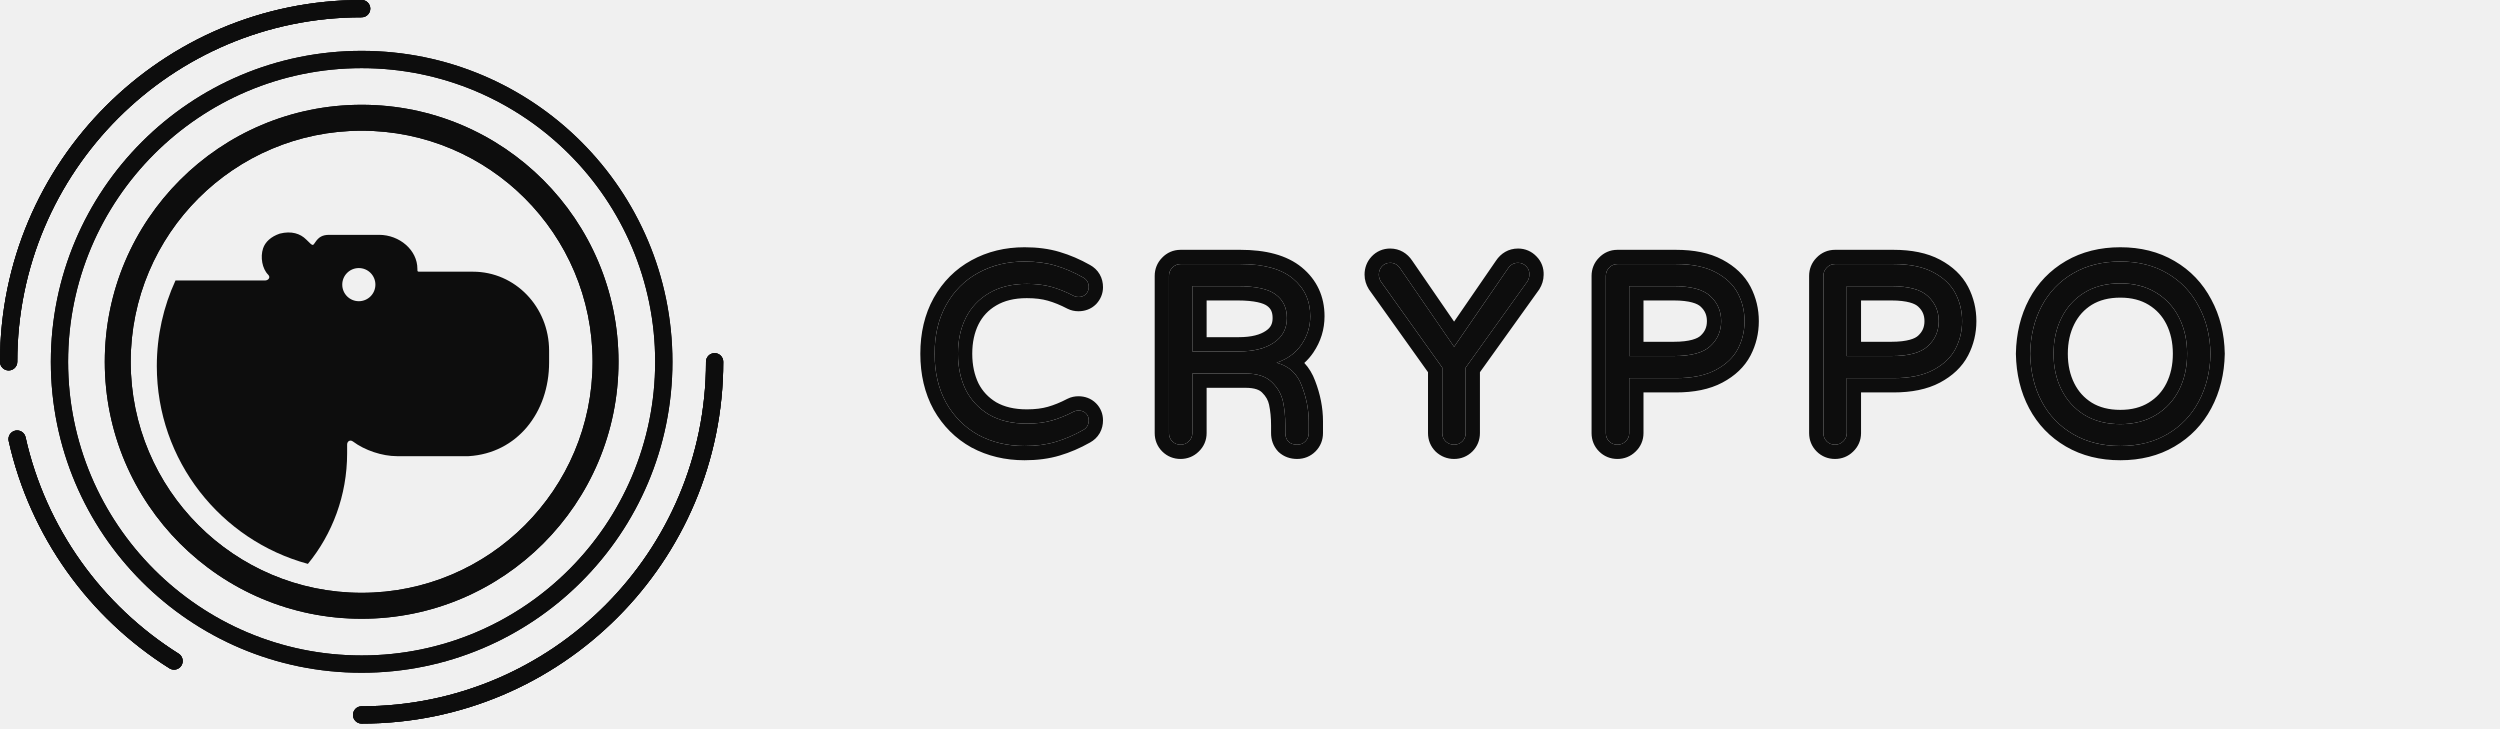
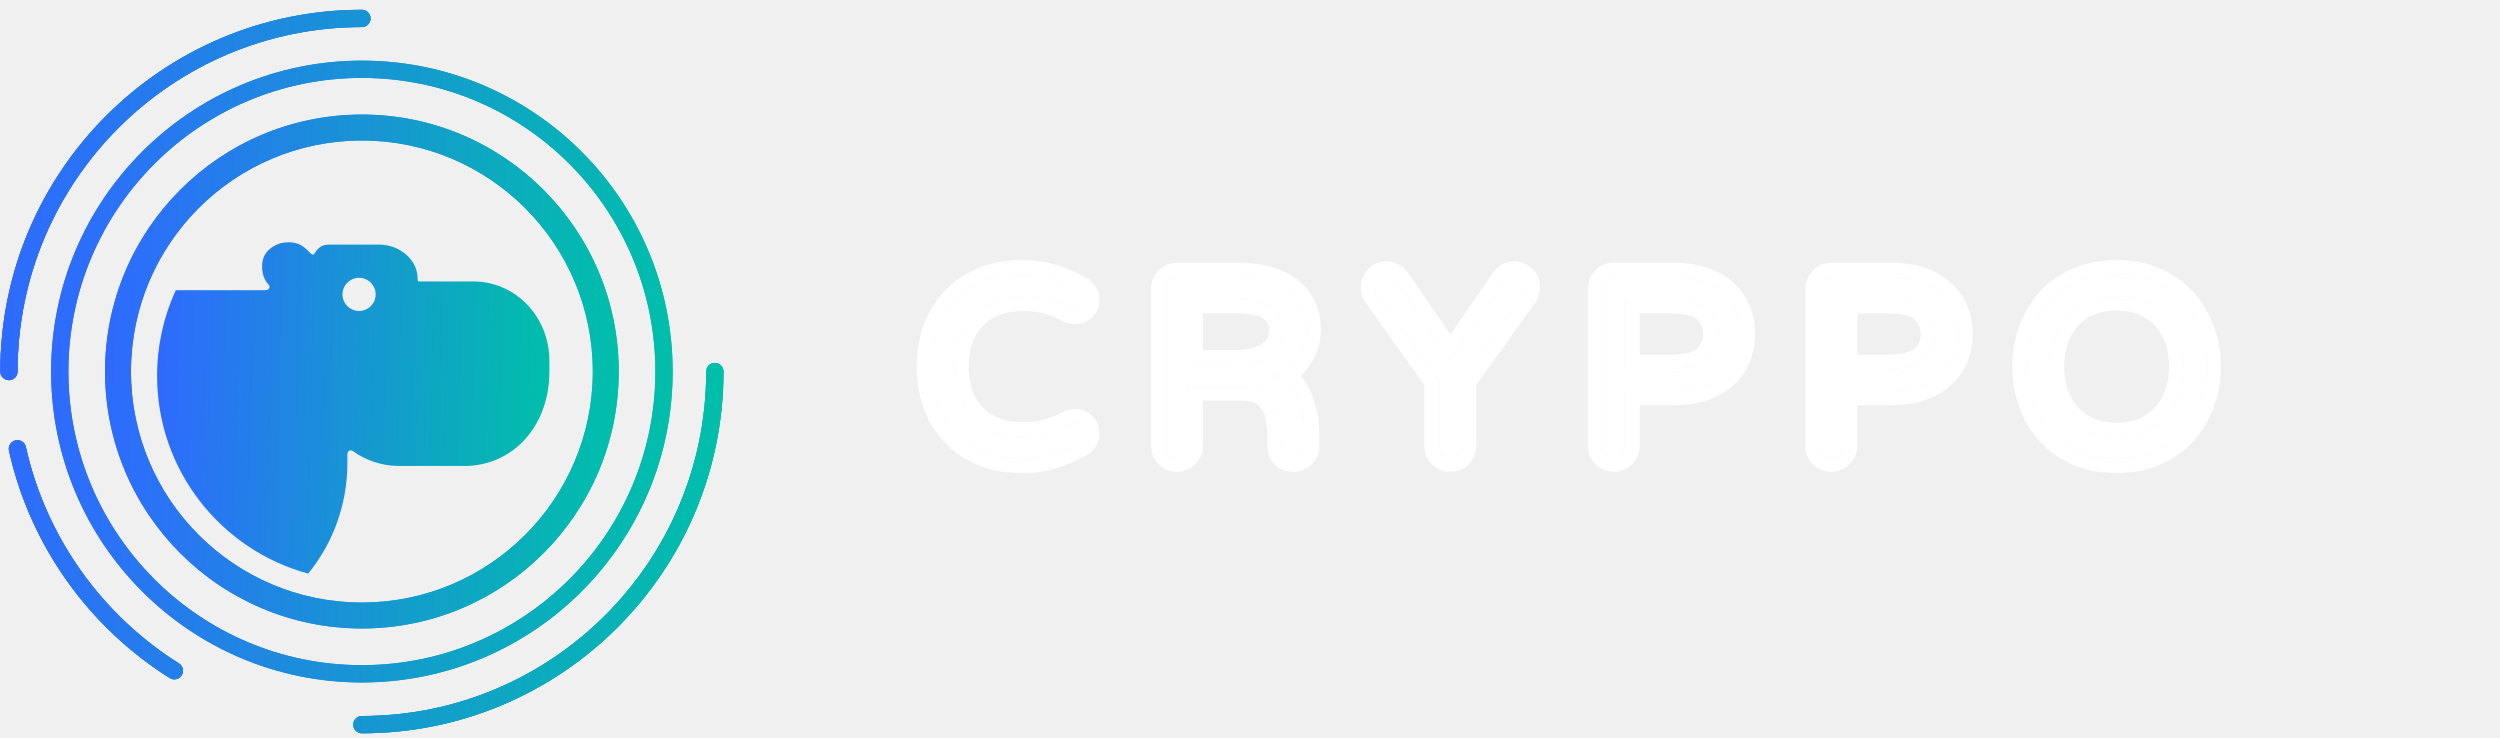
- <svg xmlns="http://www.w3.org/2000/svg" width="182" height="53" viewBox="0 0 182 53" fill="none">
-   <path fill-rule="evenodd" clip-rule="evenodd" d="M22.415 41.05C16.077 39.331 11.416 33.535 11.416 26.651C11.416 24.426 11.903 22.315 12.776 20.418H19.304C19.517 20.418 19.731 20.205 19.517 19.992C19.091 19.566 18.939 18.721 19.152 18.082C19.308 17.613 19.731 17.221 20.37 17.007C21.222 16.794 21.862 17.007 22.288 17.434C22.298 17.444 22.308 17.454 22.318 17.463C22.593 17.739 22.698 17.845 22.778 17.828C22.828 17.817 22.867 17.759 22.931 17.664C22.938 17.653 22.946 17.642 22.954 17.631C23.198 17.271 23.458 17.096 23.971 17.096H25.05H27.597C29.089 17.096 30.386 18.211 30.386 19.566V19.566C30.386 19.672 30.386 19.726 30.412 19.752C30.439 19.779 30.492 19.779 30.599 19.779H34.435C37.497 19.779 39.975 22.337 39.975 25.535V26.387C39.975 30.012 37.656 32.996 34.117 33.209H31.387H28.894C27.828 33.209 26.55 32.783 25.698 32.143C25.476 31.977 25.271 32.143 25.271 32.356V32.996C25.271 36.071 24.189 38.886 22.415 41.05ZM27.329 20.721C27.329 21.388 26.789 21.928 26.122 21.928C25.456 21.928 24.916 21.388 24.916 20.721C24.916 20.055 25.456 19.515 26.122 19.515C26.789 19.515 27.329 20.055 27.329 20.721Z" fill="#0D0D0D" />
-   <path fill-rule="evenodd" clip-rule="evenodd" d="M26.328 43.157C35.612 43.157 43.14 35.627 43.14 26.337C43.14 17.046 35.612 9.516 26.328 9.516C17.044 9.516 9.516 17.046 9.516 26.337C9.516 35.627 17.044 43.157 26.328 43.157ZM26.328 45.045C36.656 45.045 45.028 36.669 45.028 26.337C45.028 16.004 36.656 7.628 26.328 7.628C16 7.628 7.627 16.004 7.627 26.337C7.627 36.669 16 45.045 26.328 45.045Z" fill="#0D0D0D" />
-   <path fill-rule="evenodd" clip-rule="evenodd" d="M26.327 47.717C38.128 47.717 47.695 38.146 47.695 26.339C47.695 14.532 38.128 4.961 26.327 4.961C14.527 4.961 4.959 14.532 4.959 26.339C4.959 38.146 14.527 47.717 26.327 47.717ZM26.327 48.976C38.824 48.976 48.954 38.841 48.954 26.339C48.954 13.837 38.824 3.702 26.327 3.702C13.831 3.702 3.7 13.837 3.7 26.339C3.7 38.841 13.831 48.976 26.327 48.976Z" fill="#0D0D0D" />
-   <path fill-rule="evenodd" clip-rule="evenodd" d="M26.327 1.259C12.483 1.259 1.259 12.487 1.259 26.339C1.259 26.686 0.977 26.968 0.629 26.968C0.282 26.968 0 26.686 0 26.339C0 11.793 11.787 0 26.327 0C26.675 0 26.957 0.282 26.957 0.629C26.957 0.977 26.675 1.259 26.327 1.259ZM52.025 25.709C52.373 25.709 52.654 25.991 52.654 26.339C52.654 40.885 40.868 52.677 26.327 52.677C25.98 52.677 25.698 52.395 25.698 52.048C25.698 51.7 25.98 51.418 26.327 51.418C40.172 51.418 51.396 40.19 51.396 26.339C51.396 25.991 51.677 25.709 52.025 25.709ZM1.11 31.351C1.449 31.275 1.785 31.489 1.861 31.828C3.339 38.449 7.434 44.085 13.006 47.588C13.301 47.773 13.389 48.162 13.204 48.456C13.019 48.751 12.63 48.839 12.336 48.654C6.487 44.976 2.185 39.059 0.632 32.102C0.557 31.763 0.77 31.427 1.11 31.351Z" fill="#0D0D0D" />
-   <path fill-rule="evenodd" clip-rule="evenodd" d="M26.328 43.157C35.612 43.157 43.14 35.627 43.14 26.337C43.14 17.046 35.612 9.516 26.328 9.516C17.044 9.516 9.516 17.046 9.516 26.337C9.516 35.627 17.044 43.157 26.328 43.157ZM26.328 45.045C36.656 45.045 45.028 36.669 45.028 26.337C45.028 16.004 36.656 7.628 26.328 7.628C16 7.628 7.627 16.004 7.627 26.337C7.627 36.669 16 45.045 26.328 45.045Z" fill="#0D0D0D" />
-   <path fill-rule="evenodd" clip-rule="evenodd" d="M26.327 47.717C38.128 47.717 47.695 38.146 47.695 26.339C47.695 14.532 38.128 4.961 26.327 4.961C14.527 4.961 4.959 14.532 4.959 26.339C4.959 38.146 14.527 47.717 26.327 47.717ZM26.327 48.976C38.824 48.976 48.954 38.841 48.954 26.339C48.954 13.837 38.824 3.702 26.327 3.702C13.831 3.702 3.7 13.837 3.7 26.339C3.7 38.841 13.831 48.976 26.327 48.976Z" fill="#0D0D0D" />
-   <path fill-rule="evenodd" clip-rule="evenodd" d="M26.327 1.259C12.483 1.259 1.259 12.487 1.259 26.339C1.259 26.686 0.977 26.968 0.629 26.968C0.282 26.968 0 26.686 0 26.339C0 11.793 11.787 0 26.327 0C26.675 0 26.957 0.282 26.957 0.629C26.957 0.977 26.675 1.259 26.327 1.259ZM52.025 25.709C52.373 25.709 52.654 25.991 52.654 26.339C52.654 40.885 40.868 52.677 26.327 52.677C25.98 52.677 25.698 52.395 25.698 52.048C25.698 51.7 25.98 51.418 26.327 51.418C40.172 51.418 51.396 40.19 51.396 26.339C51.396 25.991 51.677 25.709 52.025 25.709ZM1.11 31.351C1.449 31.275 1.785 31.489 1.861 31.828C3.339 38.449 7.434 44.085 13.006 47.588C13.301 47.773 13.389 48.162 13.204 48.456C13.019 48.751 12.63 48.839 12.336 48.654C6.487 44.976 2.185 39.059 0.632 32.102C0.557 31.763 0.77 31.427 1.11 31.351Z" fill="#0D0D0D" />
-   <path fill-rule="evenodd" clip-rule="evenodd" d="M26.327 1.259C12.483 1.259 1.259 12.487 1.259 26.339C1.259 26.686 0.977 26.968 0.629 26.968C0.282 26.968 0 26.686 0 26.339C0 11.793 11.787 0 26.327 0C26.675 0 26.957 0.282 26.957 0.629C26.957 0.977 26.675 1.259 26.327 1.259ZM52.025 25.709C52.373 25.709 52.654 25.991 52.654 26.339C52.654 40.885 40.868 52.677 26.327 52.677C25.98 52.677 25.698 52.395 25.698 52.048C25.698 51.7 25.98 51.418 26.327 51.418C40.172 51.418 51.396 40.19 51.396 26.339C51.396 25.991 51.677 25.709 52.025 25.709ZM1.11 31.351C1.449 31.275 1.785 31.489 1.861 31.828C3.339 38.449 7.434 44.085 13.006 47.588C13.301 47.773 13.389 48.162 13.204 48.456C13.019 48.751 12.63 48.839 12.336 48.654C6.487 44.976 2.185 39.059 0.632 32.102C0.557 31.763 0.77 31.427 1.11 31.351Z" fill="#0D0D0D" />
-   <path d="M74.585 32.467C73.338 32.467 72.216 32.199 71.219 31.663C70.234 31.114 69.454 30.335 68.881 29.325C68.32 28.303 68.039 27.112 68.039 25.753C68.039 24.394 68.32 23.21 68.881 22.2C69.454 21.177 70.234 20.398 71.219 19.862C72.216 19.314 73.338 19.039 74.585 19.039C75.433 19.039 76.187 19.139 76.848 19.338C77.521 19.538 78.188 19.825 78.849 20.199C79.123 20.348 79.26 20.585 79.26 20.909C79.26 21.096 79.192 21.265 79.055 21.414C78.917 21.552 78.737 21.62 78.512 21.62C78.388 21.62 78.275 21.595 78.176 21.545C77.627 21.259 77.091 21.04 76.567 20.891C76.044 20.741 75.439 20.666 74.753 20.666C73.681 20.666 72.764 20.891 72.004 21.34C71.256 21.776 70.689 22.381 70.302 23.154C69.928 23.914 69.741 24.781 69.741 25.753C69.741 26.726 69.928 27.598 70.302 28.371C70.689 29.132 71.256 29.737 72.004 30.186C72.764 30.622 73.681 30.84 74.753 30.84C75.439 30.84 76.044 30.765 76.567 30.616C77.091 30.466 77.627 30.248 78.176 29.961C78.275 29.911 78.388 29.886 78.512 29.886C78.737 29.886 78.917 29.955 79.055 30.092C79.192 30.229 79.26 30.397 79.26 30.597C79.26 30.921 79.123 31.158 78.849 31.308C78.188 31.682 77.521 31.968 76.848 32.168C76.187 32.367 75.433 32.467 74.585 32.467Z" fill="#0D0D0D" />
-   <path d="M85.943 32.374C85.706 32.374 85.506 32.293 85.344 32.13C85.182 31.968 85.101 31.769 85.101 31.532V20.087C85.101 19.85 85.182 19.65 85.344 19.488C85.506 19.314 85.706 19.226 85.943 19.226H90.3C91.996 19.226 93.268 19.575 94.115 20.273C94.963 20.972 95.387 21.888 95.387 23.023C95.387 23.771 95.175 24.456 94.751 25.08C94.34 25.691 93.735 26.133 92.937 26.408C93.835 26.645 94.446 27.206 94.77 28.091C95.107 28.964 95.275 29.824 95.275 30.672V31.532C95.275 31.769 95.194 31.968 95.032 32.13C94.87 32.293 94.67 32.374 94.433 32.374C94.171 32.374 93.96 32.299 93.797 32.149C93.648 31.987 93.573 31.781 93.573 31.532V30.971C93.573 30.348 93.517 29.774 93.405 29.25C93.293 28.714 93.025 28.241 92.601 27.829C92.177 27.405 91.535 27.193 90.674 27.193H86.803V31.532C86.803 31.769 86.716 31.968 86.541 32.13C86.379 32.293 86.18 32.374 85.943 32.374ZM90.188 25.585C91.26 25.585 92.108 25.373 92.731 24.949C93.367 24.525 93.685 23.927 93.685 23.154C93.685 22.405 93.411 21.832 92.862 21.433C92.326 21.034 91.404 20.835 90.094 20.835H86.803V25.585H90.188Z" fill="#0D0D0D" />
-   <path d="M105.859 32.374C105.622 32.374 105.416 32.293 105.241 32.13C105.079 31.968 104.998 31.769 104.998 31.532V26.763L100.529 20.498C100.429 20.336 100.379 20.168 100.379 19.993C100.379 19.756 100.454 19.557 100.603 19.395C100.765 19.22 100.965 19.133 101.202 19.133C101.514 19.133 101.763 19.276 101.95 19.563L105.859 25.248L109.767 19.563C109.954 19.276 110.204 19.133 110.515 19.133C110.752 19.133 110.952 19.22 111.114 19.395C111.276 19.557 111.351 19.756 111.338 19.993C111.338 20.168 111.288 20.336 111.189 20.498L106.7 26.763V31.532C106.7 31.769 106.619 31.968 106.457 32.13C106.295 32.293 106.095 32.374 105.859 32.374Z" fill="#0D0D0D" />
-   <path d="M117.747 32.374C117.51 32.374 117.31 32.293 117.148 32.13C116.986 31.968 116.905 31.769 116.905 31.532V20.087C116.905 19.85 116.986 19.65 117.148 19.488C117.31 19.314 117.51 19.226 117.747 19.226H122.011C123.195 19.226 124.162 19.426 124.91 19.825C125.658 20.224 126.194 20.735 126.518 21.358C126.842 21.982 127.004 22.655 127.004 23.378C127.004 24.101 126.842 24.774 126.518 25.398C126.194 26.021 125.658 26.532 124.91 26.931C124.162 27.33 123.195 27.53 122.011 27.53H118.607V31.532C118.607 31.769 118.52 31.968 118.345 32.13C118.183 32.293 117.984 32.374 117.747 32.374ZM121.843 25.922C123.114 25.922 124.006 25.678 124.517 25.192C125.041 24.706 125.302 24.101 125.302 23.378C125.302 22.655 125.041 22.05 124.517 21.564C124.006 21.078 123.114 20.835 121.843 20.835H118.607V25.922H121.843Z" fill="#0D0D0D" />
-   <path d="M133.585 32.374C133.348 32.374 133.149 32.293 132.987 32.13C132.824 31.968 132.743 31.769 132.743 31.532V20.087C132.743 19.85 132.824 19.65 132.987 19.488C133.149 19.314 133.348 19.226 133.585 19.226H137.849C139.033 19.226 140 19.426 140.748 19.825C141.496 20.224 142.032 20.735 142.356 21.358C142.68 21.982 142.842 22.655 142.842 23.378C142.842 24.101 142.68 24.774 142.356 25.398C142.032 26.021 141.496 26.532 140.748 26.931C140 27.33 139.033 27.53 137.849 27.53H134.445V31.532C134.445 31.769 134.358 31.968 134.183 32.13C134.021 32.293 133.822 32.374 133.585 32.374ZM137.681 25.922C138.952 25.922 139.844 25.678 140.355 25.192C140.879 24.706 141.141 24.101 141.141 23.378C141.141 22.655 140.879 22.05 140.355 21.564C139.844 21.078 138.952 20.835 137.681 20.835H134.445V25.922H137.681Z" fill="#0D0D0D" />
-   <path d="M154.36 32.467C153.051 32.467 151.904 32.18 150.919 31.607C149.934 31.033 149.174 30.242 148.638 29.232C148.102 28.222 147.821 27.062 147.796 25.753C147.821 24.444 148.102 23.285 148.638 22.275C149.174 21.265 149.934 20.473 150.919 19.899C151.904 19.326 153.051 19.039 154.36 19.039C155.67 19.039 156.81 19.326 157.783 19.899C158.768 20.473 159.528 21.271 160.064 22.293C160.613 23.303 160.9 24.456 160.925 25.753C160.9 27.05 160.613 28.209 160.064 29.232C159.528 30.242 158.768 31.033 157.783 31.607C156.81 32.18 155.67 32.467 154.36 32.467ZM154.36 30.878C155.358 30.878 156.224 30.653 156.96 30.204C157.696 29.755 158.257 29.144 158.643 28.371C159.03 27.598 159.223 26.726 159.223 25.753C159.223 24.781 159.03 23.908 158.643 23.135C158.257 22.362 157.696 21.751 156.96 21.302C156.224 20.853 155.358 20.629 154.36 20.629C153.351 20.629 152.478 20.853 151.742 21.302C151.019 21.751 150.464 22.362 150.078 23.135C149.691 23.908 149.498 24.781 149.498 25.753C149.498 26.726 149.691 27.598 150.078 28.371C150.464 29.144 151.019 29.755 151.742 30.204C152.478 30.653 153.351 30.878 154.36 30.878Z" fill="#0D0D0D" />
-   <path fill-rule="evenodd" clip-rule="evenodd" d="M70.72 32.574L70.713 32.571C69.556 31.926 68.642 31.008 67.977 29.838L67.973 29.831L67.97 29.825C67.312 28.626 67 27.258 67 25.753C67 24.249 67.311 22.884 67.972 21.695L67.974 21.691C68.639 20.507 69.556 19.584 70.72 18.95C71.884 18.31 73.181 18 74.585 18C75.511 18 76.368 18.109 77.145 18.343C77.897 18.566 78.633 18.883 79.355 19.291C79.631 19.444 79.881 19.665 80.056 19.968C80.232 20.271 80.299 20.598 80.299 20.909C80.299 21.379 80.117 21.793 79.82 22.116L79.805 22.133L79.789 22.149C79.426 22.512 78.965 22.659 78.512 22.659C78.245 22.659 77.971 22.605 77.711 22.474L77.702 22.47L77.694 22.466C77.2 22.207 76.729 22.017 76.282 21.89C75.871 21.772 75.366 21.705 74.753 21.705C73.827 21.705 73.101 21.898 72.532 22.234L72.527 22.237C71.954 22.571 71.529 23.024 71.233 23.615C70.939 24.213 70.78 24.917 70.78 25.753C70.78 26.585 70.938 27.297 71.233 27.91C71.527 28.485 71.952 28.941 72.53 29.289C73.1 29.614 73.827 29.801 74.753 29.801C75.366 29.801 75.871 29.734 76.282 29.616C76.729 29.489 77.2 29.299 77.694 29.04L77.702 29.036L77.711 29.032C77.971 28.901 78.245 28.847 78.512 28.847C78.965 28.847 79.426 28.994 79.789 29.357L79.054 30.092C78.917 29.955 78.737 29.886 78.512 29.886C78.387 29.886 78.275 29.911 78.175 29.961C77.627 30.248 77.091 30.466 76.567 30.615C76.043 30.765 75.439 30.84 74.753 30.84C73.681 30.84 72.764 30.622 72.004 30.185C71.256 29.736 70.688 29.132 70.302 28.371C69.928 27.598 69.741 26.726 69.741 25.753C69.741 24.78 69.928 23.914 70.302 23.153C70.688 22.38 71.256 21.776 72.004 21.339C72.764 20.89 73.681 20.666 74.753 20.666C75.439 20.666 76.043 20.741 76.567 20.89C77.091 21.04 77.627 21.258 78.175 21.545C78.275 21.595 78.387 21.62 78.512 21.62C78.737 21.62 78.917 21.551 79.054 21.414C79.192 21.265 79.26 21.096 79.26 20.909C79.26 20.585 79.123 20.348 78.849 20.198C78.188 19.825 77.521 19.538 76.848 19.338C76.187 19.139 75.433 19.039 74.585 19.039C73.338 19.039 72.216 19.313 71.218 19.862C70.233 20.398 69.454 21.177 68.881 22.2C68.32 23.209 68.039 24.394 68.039 25.753C68.039 27.112 68.32 28.303 68.881 29.325C69.454 30.335 70.233 31.114 71.218 31.663C72.216 32.199 73.338 32.467 74.585 32.467C75.433 32.467 76.187 32.367 76.848 32.168C77.521 31.968 78.188 31.681 78.849 31.307C79.123 31.158 79.26 30.921 79.26 30.597C79.26 30.397 79.192 30.229 79.054 30.092L79.789 29.357C80.127 29.695 80.299 30.131 80.299 30.597C80.299 30.908 80.232 31.235 80.056 31.538C79.881 31.841 79.631 32.062 79.354 32.215C78.633 32.623 77.897 32.94 77.145 33.163C76.368 33.397 75.511 33.506 74.585 33.506C73.184 33.506 71.89 33.203 70.726 32.578L70.72 32.574ZM92.862 21.433C92.326 21.034 91.403 20.834 90.094 20.834H86.803V25.585H90.188C91.26 25.585 92.108 25.373 92.731 24.949C93.367 24.525 93.685 23.926 93.685 23.153C93.685 22.405 93.411 21.832 92.862 21.433ZM93.797 32.149C93.648 31.987 93.573 31.781 93.573 31.532V30.971C93.573 30.347 93.517 29.774 93.405 29.25C93.292 28.714 93.024 28.24 92.6 27.829C92.177 27.405 91.534 27.193 90.674 27.193H86.803V31.532C86.803 31.769 86.716 31.968 86.541 32.13C86.379 32.292 86.179 32.373 85.942 32.373C85.706 32.373 85.506 32.292 85.344 32.13C85.182 31.968 85.101 31.769 85.101 31.532V20.086C85.101 19.849 85.182 19.65 85.344 19.488C85.506 19.313 85.706 19.226 85.942 19.226H90.3C91.996 19.226 93.267 19.575 94.115 20.273C94.963 20.971 95.387 21.888 95.387 23.023C95.387 23.771 95.175 24.456 94.751 25.08C94.576 25.34 94.365 25.57 94.119 25.77C93.789 26.038 93.395 26.25 92.937 26.407C93.399 26.529 93.785 26.737 94.095 27.03C94.387 27.307 94.612 27.661 94.77 28.091C95.106 28.963 95.275 29.824 95.275 30.672V31.532C95.275 31.769 95.194 31.968 95.032 32.13C94.87 32.292 94.67 32.373 94.433 32.373C94.171 32.373 93.959 32.299 93.797 32.149ZM94.954 26.422C95.291 26.781 95.555 27.218 95.742 27.725C96.118 28.702 96.314 29.686 96.314 30.672V31.532C96.314 32.034 96.13 32.501 95.766 32.865C95.402 33.229 94.935 33.412 94.433 33.412C93.962 33.412 93.481 33.272 93.093 32.913L93.062 32.884L93.034 32.854C92.684 32.474 92.534 32.006 92.534 31.532V30.971C92.534 30.409 92.483 29.91 92.389 29.468L92.388 29.463C92.321 29.146 92.164 28.853 91.877 28.574L91.871 28.569L91.866 28.564C91.708 28.406 91.379 28.232 90.674 28.232H87.842V31.532C87.842 32.053 87.638 32.523 87.262 32.879C86.9 33.234 86.438 33.412 85.942 33.412C85.44 33.412 84.974 33.229 84.609 32.865C84.245 32.501 84.062 32.034 84.062 31.532V20.086C84.062 19.59 84.241 19.129 84.596 18.767C84.952 18.391 85.421 18.187 85.942 18.187H90.3C92.112 18.187 93.664 18.556 94.776 19.471C95.872 20.374 96.426 21.589 96.426 23.023C96.426 23.98 96.151 24.868 95.612 25.662C95.421 25.945 95.201 26.198 94.954 26.422ZM87.842 24.546H90.188C91.136 24.546 91.755 24.357 92.147 24.09L92.155 24.084C92.498 23.856 92.646 23.584 92.646 23.153C92.646 22.698 92.5 22.454 92.251 22.273L92.242 22.266C91.99 22.079 91.361 21.873 90.094 21.873H87.842V24.546ZM104.52 32.879L104.507 32.865C104.142 32.501 103.959 32.034 103.959 31.532V27.096L99.662 21.072L99.644 21.042C99.452 20.732 99.34 20.377 99.34 19.993C99.34 19.516 99.499 19.059 99.84 18.69L99.842 18.687C100.199 18.302 100.674 18.093 101.202 18.093C101.898 18.093 102.455 18.443 102.812 18.983L105.858 23.414L108.905 18.983C109.262 18.443 109.819 18.093 110.515 18.093C111.036 18.093 111.506 18.297 111.862 18.674C112.225 19.043 112.396 19.517 112.377 20.02C112.372 20.394 112.26 20.739 112.073 21.042L112.054 21.073L107.739 27.097V31.532C107.739 32.034 107.556 32.501 107.192 32.865C106.827 33.229 106.361 33.412 105.858 33.412C105.358 33.412 104.9 33.231 104.534 32.892L104.52 32.879ZM106.7 26.763L111.188 20.498C111.288 20.336 111.338 20.167 111.338 19.993C111.351 19.756 111.276 19.556 111.114 19.394C110.952 19.22 110.752 19.133 110.515 19.133C110.203 19.133 109.954 19.276 109.767 19.563L105.858 25.248L101.95 19.563C101.763 19.276 101.513 19.133 101.202 19.133C100.965 19.133 100.765 19.22 100.603 19.394C100.454 19.556 100.379 19.756 100.379 19.993C100.379 20.167 100.429 20.336 100.528 20.498L104.998 26.763V31.532C104.998 31.769 105.079 31.968 105.241 32.13C105.416 32.292 105.622 32.373 105.858 32.373C106.095 32.373 106.295 32.292 106.457 32.13C106.619 31.968 106.7 31.769 106.7 31.532V26.763ZM124.517 21.564C124.006 21.078 123.114 20.834 121.842 20.834H118.607V25.921H121.842C123.114 25.921 124.006 25.678 124.517 25.192C125.04 24.706 125.302 24.101 125.302 23.378C125.302 22.655 125.04 22.05 124.517 21.564ZM119.646 24.882H121.842C123.041 24.882 123.588 24.641 123.801 24.439L123.81 24.43C124.119 24.143 124.263 23.816 124.263 23.378C124.263 22.94 124.119 22.612 123.81 22.325L123.801 22.317C123.588 22.114 123.041 21.873 121.842 21.873H119.646V24.882ZM117.747 33.412C117.245 33.412 116.778 33.229 116.414 32.865C116.049 32.501 115.866 32.034 115.866 31.532V20.086C115.866 19.59 116.045 19.129 116.4 18.767C116.756 18.391 117.225 18.187 117.747 18.187H122.011C123.302 18.187 124.452 18.403 125.398 18.908C126.293 19.385 127 20.034 127.44 20.879C127.843 21.654 128.043 22.493 128.043 23.378C128.043 24.263 127.843 25.101 127.44 25.877C127 26.722 126.293 27.371 125.398 27.848C124.452 28.353 123.302 28.569 122.011 28.569H119.646V31.532C119.646 32.053 119.442 32.523 119.066 32.879C118.704 33.234 118.243 33.412 117.747 33.412ZM118.345 32.13C118.52 31.968 118.607 31.769 118.607 31.532V27.53H122.011C123.195 27.53 124.161 27.33 124.909 26.931C125.658 26.532 126.194 26.021 126.518 25.398C126.842 24.774 127.004 24.101 127.004 23.378C127.004 22.655 126.842 21.981 126.518 21.358C126.194 20.735 125.658 20.223 124.909 19.825C124.161 19.425 123.195 19.226 122.011 19.226H117.747C117.51 19.226 117.31 19.313 117.148 19.488C116.986 19.65 116.905 19.849 116.905 20.086V31.532C116.905 31.769 116.986 31.968 117.148 32.13C117.31 32.292 117.51 32.373 117.747 32.373C117.984 32.373 118.183 32.292 118.345 32.13ZM140.355 21.564C139.844 21.078 138.952 20.834 137.681 20.834H134.445V25.921H137.681C138.952 25.921 139.844 25.678 140.355 25.192C140.879 24.706 141.14 24.101 141.14 23.378C141.14 22.655 140.879 22.05 140.355 21.564ZM135.484 24.882H137.681C138.88 24.882 139.426 24.641 139.639 24.439L139.648 24.43C139.957 24.143 140.101 23.816 140.101 23.378C140.101 22.94 139.957 22.612 139.648 22.325L139.639 22.317C139.426 22.114 138.88 21.873 137.681 21.873H135.484V24.882ZM133.585 33.412C133.083 33.412 132.616 33.229 132.252 32.865C131.888 32.501 131.704 32.034 131.704 31.532V20.086C131.704 19.59 131.883 19.129 132.238 18.767C132.594 18.391 133.064 18.187 133.585 18.187H137.849C139.14 18.187 140.29 18.403 141.237 18.908C142.131 19.385 142.838 20.034 143.278 20.879C143.681 21.654 143.881 22.493 143.881 23.378C143.881 24.263 143.681 25.101 143.278 25.877C142.838 26.722 142.131 27.371 141.237 27.848C140.29 28.353 139.14 28.569 137.849 28.569H135.484V31.532C135.484 32.053 135.28 32.523 134.904 32.879C134.542 33.234 134.081 33.412 133.585 33.412ZM134.445 31.532C134.445 31.769 134.358 31.968 134.183 32.13C134.021 32.292 133.822 32.373 133.585 32.373C133.348 32.373 133.148 32.292 132.986 32.13C132.824 31.968 132.743 31.769 132.743 31.532V20.086C132.743 19.849 132.824 19.65 132.986 19.488C133.148 19.313 133.348 19.226 133.585 19.226H137.849C139.033 19.226 140 19.425 140.748 19.825C141.496 20.223 142.032 20.735 142.356 21.358C142.68 21.981 142.842 22.655 142.842 23.378C142.842 24.101 142.68 24.774 142.356 25.398C142.032 26.021 141.496 26.532 140.748 26.931C140 27.33 139.033 27.53 137.849 27.53H134.445V31.532ZM146.757 25.753L146.757 25.733C146.785 24.285 147.097 22.961 147.72 21.787C148.346 20.607 149.243 19.673 150.396 19.001C151.562 18.322 152.895 18 154.36 18C155.824 18 157.152 18.322 158.308 19.003C159.461 19.674 160.356 20.615 160.981 21.804C161.616 22.976 161.936 24.294 161.963 25.733L161.964 25.753L161.963 25.773C161.936 27.214 161.615 28.537 160.981 29.721C160.355 30.899 159.459 31.832 158.308 32.503C157.152 33.184 155.824 33.506 154.36 33.506C152.895 33.506 151.562 33.184 150.396 32.505C149.243 31.833 148.346 30.899 147.72 29.719C147.097 28.545 146.785 27.221 146.757 25.773L146.757 25.753ZM157.783 31.607C158.768 31.033 159.528 30.241 160.064 29.232C160.613 28.209 160.9 27.05 160.925 25.753C160.9 24.456 160.613 23.303 160.064 22.293C159.528 21.271 158.768 20.473 157.783 19.899C156.81 19.326 155.669 19.039 154.36 19.039C153.051 19.039 151.904 19.326 150.919 19.899C149.934 20.473 149.174 21.265 148.637 22.274C148.101 23.284 147.821 24.444 147.796 25.753C147.821 27.062 148.101 28.222 148.637 29.232C149.174 30.241 149.934 31.033 150.919 31.607C151.904 32.18 153.051 32.467 154.36 32.467C155.669 32.467 156.81 32.18 157.783 31.607ZM154.36 29.838C155.197 29.838 155.87 29.652 156.419 29.317C156.987 28.97 157.414 28.506 157.714 27.907C158.019 27.295 158.184 26.584 158.184 25.753C158.184 24.921 158.019 24.211 157.714 23.599C157.414 23 156.987 22.536 156.419 22.189C155.87 21.854 155.197 21.668 154.36 21.668C153.51 21.668 152.832 21.855 152.286 22.187C151.731 22.532 151.308 22.997 151.007 23.599C150.701 24.211 150.537 24.921 150.537 25.753C150.537 26.584 150.701 27.295 151.007 27.907C151.308 28.509 151.731 28.973 152.286 29.319C152.832 29.651 153.51 29.838 154.36 29.838ZM156.96 30.204C156.224 30.653 155.358 30.877 154.36 30.877C153.35 30.877 152.478 30.653 151.742 30.204C151.019 29.755 150.464 29.144 150.077 28.371C149.691 27.598 149.498 26.726 149.498 25.753C149.498 24.78 149.691 23.908 150.077 23.135C150.464 22.362 151.019 21.751 151.742 21.302C152.478 20.853 153.35 20.629 154.36 20.629C155.358 20.629 156.224 20.853 156.96 21.302C157.695 21.751 158.256 22.362 158.643 23.135C159.029 23.908 159.223 24.78 159.223 25.753C159.223 26.726 159.029 27.598 158.643 28.371C158.256 29.144 157.695 29.755 156.96 30.204Z" fill="#0D0D0D" />
+ <svg xmlns="http://www.w3.org/2000/svg" width="183" height="54" viewBox="0 0 183 54" fill="none">
+   <path fill-rule="evenodd" clip-rule="evenodd" d="M22.557 41.988C16.186 40.259 11.499 34.433 11.499 27.511C11.499 25.274 11.989 23.152 12.866 21.245H19.43C19.645 21.245 19.859 21.03 19.645 20.816C19.216 20.387 19.063 19.539 19.277 18.896C19.434 18.424 19.859 18.03 20.502 17.816C21.359 17.601 22.001 17.816 22.43 18.244C22.44 18.254 22.45 18.264 22.46 18.274C22.736 18.551 22.843 18.657 22.923 18.64C22.973 18.63 23.012 18.571 23.076 18.476C23.084 18.465 23.091 18.454 23.099 18.442C23.345 18.08 23.606 17.905 24.122 17.905H25.207H27.768C29.267 17.905 30.571 19.026 30.571 20.387V20.388C30.571 20.495 30.571 20.548 30.598 20.575C30.625 20.602 30.678 20.602 30.786 20.602H34.642C37.721 20.602 40.213 23.174 40.213 26.389V27.246C40.213 30.89 37.88 33.89 34.323 34.105H31.578H29.072C28 34.105 26.715 33.676 25.858 33.033C25.636 32.866 25.429 33.033 25.429 33.247V33.89C25.429 36.981 24.341 39.812 22.557 41.988ZM27.498 21.55C27.498 22.219 26.955 22.762 26.285 22.762C25.615 22.762 25.072 22.219 25.072 21.55C25.072 20.88 25.615 20.337 26.285 20.337C26.955 20.337 27.498 20.88 27.498 21.55Z" fill="url(#paint0_linear_307_1149)" />
+   <path fill-rule="evenodd" clip-rule="evenodd" d="M26.491 44.106C35.825 44.106 43.393 36.535 43.393 27.195C43.393 17.855 35.825 10.284 26.491 10.284C17.157 10.284 9.588 17.855 9.588 27.195C9.588 36.535 17.157 44.106 26.491 44.106ZM26.491 46.004C36.874 46.004 45.292 37.583 45.292 27.195C45.292 16.807 36.874 8.386 26.491 8.386C16.107 8.386 7.69 16.807 7.69 27.195C7.69 37.583 16.107 46.004 26.491 46.004Z" fill="url(#paint1_linear_307_1149)" />
+   <path fill-rule="evenodd" clip-rule="evenodd" d="M26.49 48.69C38.355 48.69 47.973 39.068 47.973 27.197C47.973 15.327 38.355 5.704 26.49 5.704C14.626 5.704 5.007 15.327 5.007 27.197C5.007 39.068 14.626 48.69 26.49 48.69ZM26.49 49.956C39.054 49.956 49.239 39.767 49.239 27.197C49.239 14.628 39.054 4.439 26.49 4.439C13.927 4.439 3.742 14.628 3.742 27.197C3.742 39.767 13.927 49.956 26.49 49.956Z" fill="url(#paint2_linear_307_1149)" />
+   <path fill-rule="evenodd" clip-rule="evenodd" d="M26.491 1.982C12.572 1.982 1.288 13.271 1.288 27.197C1.288 27.547 1.004 27.83 0.655 27.83C0.305 27.83 0.022 27.547 0.022 27.197C0.022 12.573 11.872 0.717 26.491 0.717C26.84 0.717 27.124 1 27.124 1.35C27.124 1.699 26.84 1.982 26.491 1.982ZM52.327 26.564C52.676 26.564 52.96 26.848 52.96 27.197C52.96 41.821 41.109 53.677 26.491 53.677C26.141 53.677 25.858 53.394 25.858 53.044C25.858 52.695 26.141 52.412 26.491 52.412C40.41 52.412 51.694 41.123 51.694 27.197C51.694 26.848 51.977 26.564 52.327 26.564ZM1.138 32.236C1.479 32.16 1.817 32.375 1.893 32.716C3.379 39.373 7.496 45.039 13.098 48.561C13.394 48.747 13.483 49.138 13.297 49.434C13.111 49.73 12.72 49.819 12.425 49.633C6.544 45.935 2.219 39.986 0.658 32.992C0.582 32.651 0.797 32.312 1.138 32.236Z" fill="url(#paint3_linear_307_1149)" />
+   <path fill-rule="evenodd" clip-rule="evenodd" d="M26.491 44.106C35.825 44.106 43.393 36.535 43.393 27.195C43.393 17.855 35.825 10.284 26.491 10.284C17.157 10.284 9.588 17.855 9.588 27.195C9.588 36.535 17.157 44.106 26.491 44.106ZM26.491 46.004C36.874 46.004 45.292 37.583 45.292 27.195C45.292 16.807 36.874 8.386 26.491 8.386C16.107 8.386 7.69 16.807 7.69 27.195C7.69 37.583 16.107 46.004 26.491 46.004Z" fill="url(#paint4_linear_307_1149)" />
+   <path fill-rule="evenodd" clip-rule="evenodd" d="M26.49 48.69C38.355 48.69 47.973 39.068 47.973 27.197C47.973 15.327 38.355 5.704 26.49 5.704C14.626 5.704 5.007 15.327 5.007 27.197C5.007 39.068 14.626 48.69 26.49 48.69ZM26.49 49.956C39.054 49.956 49.239 39.767 49.239 27.197C49.239 14.628 39.054 4.439 26.49 4.439C13.927 4.439 3.742 14.628 3.742 27.197C3.742 39.767 13.927 49.956 26.49 49.956Z" fill="url(#paint5_linear_307_1149)" />
+   <path fill-rule="evenodd" clip-rule="evenodd" d="M26.491 1.982C12.572 1.982 1.288 13.271 1.288 27.197C1.288 27.547 1.004 27.83 0.655 27.83C0.305 27.83 0.022 27.547 0.022 27.197C0.022 12.573 11.872 0.717 26.491 0.717C26.84 0.717 27.124 1 27.124 1.35C27.124 1.699 26.84 1.982 26.491 1.982ZM52.327 26.564C52.676 26.564 52.96 26.848 52.96 27.197C52.96 41.821 41.109 53.677 26.491 53.677C26.141 53.677 25.858 53.394 25.858 53.044C25.858 52.695 26.141 52.412 26.491 52.412C40.41 52.412 51.694 41.123 51.694 27.197C51.694 26.848 51.977 26.564 52.327 26.564ZM1.138 32.236C1.479 32.16 1.817 32.375 1.893 32.716C3.379 39.373 7.496 45.039 13.098 48.561C13.394 48.747 13.483 49.138 13.297 49.434C13.111 49.73 12.72 49.819 12.425 49.633C6.544 45.935 2.219 39.986 0.658 32.992C0.582 32.651 0.797 32.312 1.138 32.236Z" fill="url(#paint6_linear_307_1149)" />
+   <path fill-rule="evenodd" clip-rule="evenodd" d="M26.491 1.982C12.572 1.982 1.288 13.271 1.288 27.197C1.288 27.547 1.004 27.83 0.655 27.83C0.305 27.83 0.022 27.547 0.022 27.197C0.022 12.573 11.872 0.717 26.491 0.717C26.84 0.717 27.124 1 27.124 1.35C27.124 1.699 26.84 1.982 26.491 1.982ZM52.327 26.564C52.676 26.564 52.96 26.848 52.96 27.197C52.96 41.821 41.109 53.677 26.491 53.677C26.141 53.677 25.858 53.394 25.858 53.044C25.858 52.695 26.141 52.412 26.491 52.412C40.41 52.412 51.694 41.123 51.694 27.197C51.694 26.848 51.977 26.564 52.327 26.564ZM1.138 32.236C1.479 32.16 1.817 32.375 1.893 32.716C3.379 39.373 7.496 45.039 13.098 48.561C13.394 48.747 13.483 49.138 13.297 49.434C13.111 49.73 12.72 49.819 12.425 49.633C6.544 45.935 2.219 39.986 0.658 32.992C0.582 32.651 0.797 32.312 1.138 32.236Z" fill="url(#paint7_linear_307_1149)" />
+   <path d="M74.729 33.586C73.476 33.586 72.348 33.316 71.345 32.777C70.355 32.225 69.571 31.442 68.995 30.427C68.43 29.399 68.148 28.202 68.148 26.835C68.148 25.469 68.43 24.278 68.995 23.263C69.571 22.235 70.355 21.452 71.345 20.913C72.348 20.361 73.476 20.085 74.729 20.085C75.582 20.085 76.34 20.186 77.004 20.386C77.681 20.587 78.352 20.875 79.016 21.251C79.292 21.401 79.43 21.64 79.43 21.966C79.43 22.154 79.361 22.323 79.223 22.473C79.085 22.611 78.903 22.68 78.678 22.68C78.552 22.68 78.44 22.655 78.339 22.605C77.788 22.317 77.249 22.097 76.722 21.947C76.196 21.796 75.588 21.721 74.898 21.721C73.82 21.721 72.899 21.947 72.135 22.398C71.382 22.837 70.812 23.445 70.424 24.222C70.047 24.986 69.859 25.858 69.859 26.835C69.859 27.813 70.047 28.691 70.424 29.468C70.812 30.232 71.382 30.84 72.135 31.292C72.899 31.73 73.82 31.95 74.898 31.95C75.588 31.95 76.196 31.874 76.722 31.724C77.249 31.574 77.788 31.354 78.339 31.066C78.44 31.016 78.552 30.991 78.678 30.991C78.903 30.991 79.085 31.06 79.223 31.198C79.361 31.335 79.43 31.505 79.43 31.705C79.43 32.031 79.292 32.269 79.016 32.42C78.352 32.796 77.681 33.084 77.004 33.285C76.34 33.485 75.582 33.586 74.729 33.586Z" fill="white" />
+   <path d="M86.148 33.492C85.91 33.492 85.71 33.41 85.547 33.247C85.384 33.084 85.302 32.883 85.302 32.645V21.138C85.302 20.9 85.384 20.7 85.547 20.537C85.71 20.361 85.91 20.273 86.148 20.273H90.529C92.234 20.273 93.513 20.624 94.365 21.326C95.217 22.028 95.644 22.95 95.644 24.09C95.644 24.842 95.43 25.532 95.004 26.159C94.591 26.773 93.983 27.218 93.18 27.494C94.083 27.732 94.697 28.296 95.023 29.186C95.361 30.063 95.531 30.928 95.531 31.78V32.645C95.531 32.883 95.449 33.084 95.286 33.247C95.123 33.41 94.923 33.492 94.684 33.492C94.421 33.492 94.208 33.416 94.045 33.266C93.895 33.103 93.82 32.896 93.82 32.645V32.081C93.82 31.454 93.763 30.878 93.65 30.351C93.538 29.812 93.268 29.336 92.842 28.922C92.416 28.496 91.77 28.283 90.905 28.283H87.013V32.645C87.013 32.883 86.925 33.084 86.75 33.247C86.587 33.41 86.386 33.492 86.148 33.492ZM90.416 26.666C91.494 26.666 92.347 26.453 92.974 26.027C93.613 25.601 93.932 24.999 93.932 24.222C93.932 23.47 93.657 22.893 93.105 22.492C92.566 22.091 91.638 21.89 90.322 21.89H87.013V26.666H90.416Z" fill="white" />
+   <path d="M106.171 33.492C105.933 33.492 105.726 33.41 105.551 33.247C105.388 33.084 105.306 32.883 105.306 32.645V27.851L100.813 21.552C100.712 21.389 100.662 21.22 100.662 21.044C100.662 20.806 100.737 20.605 100.888 20.443C101.051 20.267 101.251 20.179 101.489 20.179C101.803 20.179 102.053 20.323 102.241 20.612L106.171 26.328L110.101 20.612C110.289 20.323 110.54 20.179 110.853 20.179C111.091 20.179 111.292 20.267 111.455 20.443C111.618 20.605 111.693 20.806 111.68 21.044C111.68 21.22 111.63 21.389 111.53 21.552L107.017 27.851V32.645C107.017 32.883 106.936 33.084 106.773 33.247C106.61 33.41 106.409 33.492 106.171 33.492Z" fill="white" />
+   <path d="M118.123 33.492C117.885 33.492 117.685 33.41 117.522 33.247C117.359 33.084 117.277 32.883 117.277 32.645V21.138C117.277 20.9 117.359 20.7 117.522 20.537C117.685 20.361 117.885 20.273 118.123 20.273H122.41C123.601 20.273 124.573 20.474 125.325 20.875C126.077 21.276 126.616 21.79 126.942 22.417C127.268 23.044 127.431 23.721 127.431 24.448C127.431 25.174 127.268 25.851 126.942 26.478C126.616 27.105 126.077 27.619 125.325 28.02C124.573 28.421 123.601 28.622 122.41 28.622H118.988V32.645C118.988 32.883 118.901 33.084 118.725 33.247C118.562 33.41 118.362 33.492 118.123 33.492ZM122.241 27.005C123.52 27.005 124.416 26.76 124.93 26.271C125.456 25.782 125.72 25.174 125.72 24.448C125.72 23.721 125.456 23.113 124.93 22.624C124.416 22.135 123.52 21.89 122.241 21.89H118.988V27.005H122.241Z" fill="white" />
+   <path d="M134.047 33.492C133.809 33.492 133.608 33.41 133.445 33.247C133.282 33.084 133.201 32.883 133.201 32.645V21.138C133.201 20.9 133.282 20.7 133.445 20.537C133.608 20.361 133.809 20.273 134.047 20.273H138.334C139.524 20.273 140.496 20.474 141.248 20.875C142 21.276 142.539 21.79 142.865 22.417C143.191 23.044 143.354 23.721 143.354 24.448C143.354 25.174 143.191 25.851 142.865 26.478C142.539 27.105 142 27.619 141.248 28.02C140.496 28.421 139.524 28.622 138.334 28.622H134.912V32.645C134.912 32.883 134.824 33.084 134.648 33.247C134.485 33.41 134.285 33.492 134.047 33.492ZM138.164 27.005C139.443 27.005 140.339 26.76 140.853 26.271C141.38 25.782 141.643 25.174 141.643 24.448C141.643 23.721 141.38 23.113 140.853 22.624C140.339 22.135 139.443 21.89 138.164 21.89H134.912V27.005H138.164Z" fill="white" />
+   <path d="M154.934 33.586C153.618 33.586 152.464 33.297 151.474 32.721C150.484 32.144 149.719 31.348 149.18 30.333C148.641 29.317 148.359 28.152 148.334 26.835C148.359 25.519 148.641 24.354 149.18 23.338C149.719 22.323 150.484 21.527 151.474 20.95C152.464 20.374 153.618 20.085 154.934 20.085C156.25 20.085 157.397 20.374 158.375 20.95C159.365 21.527 160.13 22.329 160.669 23.357C161.22 24.372 161.508 25.532 161.533 26.835C161.508 28.139 161.22 29.305 160.669 30.333C160.13 31.348 159.365 32.144 158.375 32.721C157.397 33.297 156.25 33.586 154.934 33.586ZM154.934 31.987C155.937 31.987 156.808 31.762 157.547 31.31C158.287 30.859 158.851 30.245 159.24 29.468C159.628 28.691 159.822 27.813 159.822 26.835C159.822 25.858 159.628 24.98 159.24 24.203C158.851 23.426 158.287 22.812 157.547 22.36C156.808 21.909 155.937 21.683 154.934 21.683C153.918 21.683 153.041 21.909 152.301 22.36C151.574 22.812 151.017 23.426 150.628 24.203C150.239 24.98 150.045 25.858 150.045 26.835C150.045 27.813 150.239 28.691 150.628 29.468C151.017 30.245 151.574 30.859 152.301 31.31C153.041 31.762 153.918 31.987 154.934 31.987Z" fill="white" />
+   <path fill-rule="evenodd" clip-rule="evenodd" d="M70.844 33.693L70.837 33.689C69.674 33.042 68.754 32.119 68.086 30.942L68.083 30.936L68.079 30.929C67.417 29.723 67.104 28.348 67.104 26.835C67.104 25.323 67.417 23.951 68.082 22.755L68.084 22.752C68.751 21.561 69.674 20.633 70.844 19.996C72.014 19.352 73.318 19.041 74.729 19.041C75.661 19.041 76.523 19.15 77.304 19.385C78.059 19.609 78.8 19.928 79.525 20.338C79.803 20.492 80.055 20.715 80.231 21.019C80.407 21.324 80.475 21.653 80.475 21.965C80.475 22.438 80.291 22.854 79.993 23.179L79.978 23.195L79.962 23.212C79.597 23.576 79.133 23.724 78.678 23.724C78.41 23.724 78.134 23.67 77.872 23.539L77.864 23.535L77.856 23.53C77.359 23.27 76.885 23.079 76.436 22.951C76.023 22.833 75.515 22.765 74.899 22.765C73.967 22.765 73.238 22.959 72.666 23.297L72.661 23.3C72.085 23.636 71.657 24.092 71.359 24.686C71.065 25.286 70.904 25.995 70.904 26.835C70.904 27.672 71.064 28.388 71.359 29.003C71.655 29.581 72.083 30.04 72.663 30.39C73.237 30.717 73.967 30.905 74.899 30.905C75.515 30.905 76.023 30.837 76.436 30.719C76.885 30.591 77.359 30.4 77.856 30.14L77.864 30.136L77.872 30.131C78.134 30 78.41 29.946 78.678 29.946C79.133 29.946 79.597 30.094 79.962 30.459L79.223 31.197C79.085 31.059 78.904 30.991 78.678 30.991C78.553 30.991 78.44 31.015 78.34 31.066C77.788 31.354 77.249 31.573 76.722 31.724C76.196 31.874 75.588 31.949 74.899 31.949C73.821 31.949 72.899 31.73 72.135 31.291C71.383 30.84 70.812 30.232 70.424 29.468C70.048 28.69 69.86 27.813 69.86 26.835C69.86 25.857 70.048 24.986 70.424 24.222C70.812 23.444 71.383 22.837 72.135 22.398C72.899 21.947 73.821 21.721 74.899 21.721C75.588 21.721 76.196 21.796 76.722 21.947C77.249 22.097 77.788 22.316 78.34 22.605C78.44 22.655 78.553 22.68 78.678 22.68C78.904 22.68 79.085 22.611 79.223 22.473C79.361 22.323 79.43 22.153 79.43 21.965C79.43 21.639 79.292 21.401 79.016 21.251C78.352 20.875 77.681 20.586 77.004 20.386C76.34 20.185 75.582 20.085 74.729 20.085C73.476 20.085 72.348 20.361 71.345 20.912C70.355 21.451 69.571 22.235 68.995 23.263C68.431 24.278 68.149 25.469 68.149 26.835C68.149 28.201 68.431 29.398 68.995 30.426C69.571 31.442 70.355 32.225 71.345 32.777C72.348 33.316 73.476 33.585 74.729 33.585C75.582 33.585 76.34 33.485 77.004 33.284C77.681 33.084 78.352 32.795 79.016 32.419C79.292 32.269 79.43 32.031 79.43 31.705C79.43 31.504 79.361 31.335 79.223 31.197L79.962 30.459C80.302 30.799 80.475 31.236 80.475 31.705C80.475 32.018 80.407 32.346 80.231 32.651C80.055 32.956 79.803 33.178 79.525 33.332C78.8 33.742 78.059 34.061 77.304 34.285C76.523 34.521 75.661 34.63 74.729 34.63C73.321 34.63 72.02 34.325 70.85 33.697L70.844 33.693ZM93.105 22.492C92.566 22.091 91.639 21.89 90.323 21.89H87.013V26.666H90.416C91.495 26.666 92.347 26.453 92.974 26.027C93.613 25.6 93.933 24.999 93.933 24.222C93.933 23.47 93.657 22.893 93.105 22.492ZM94.045 33.266C93.895 33.103 93.82 32.896 93.82 32.645V32.081C93.82 31.454 93.763 30.878 93.651 30.351C93.538 29.812 93.268 29.336 92.842 28.922C92.416 28.496 91.77 28.283 90.905 28.283H87.013V32.645C87.013 32.883 86.925 33.084 86.75 33.247C86.587 33.41 86.386 33.491 86.148 33.491C85.91 33.491 85.71 33.41 85.547 33.247C85.384 33.084 85.302 32.883 85.302 32.645V21.138C85.302 20.9 85.384 20.699 85.547 20.536C85.71 20.361 85.91 20.273 86.148 20.273H90.529C92.234 20.273 93.513 20.624 94.365 21.326C95.217 22.028 95.644 22.949 95.644 24.09C95.644 24.842 95.43 25.532 95.004 26.158C94.828 26.42 94.616 26.651 94.369 26.852C94.037 27.121 93.641 27.335 93.18 27.493C93.645 27.616 94.033 27.825 94.344 28.119C94.639 28.398 94.865 28.753 95.023 29.185C95.362 30.063 95.531 30.928 95.531 31.78V32.645C95.531 32.883 95.449 33.084 95.286 33.247C95.123 33.41 94.923 33.491 94.685 33.491C94.421 33.491 94.208 33.416 94.045 33.266ZM95.208 27.508C95.547 27.869 95.813 28.308 96.001 28.817C96.379 29.8 96.575 30.789 96.575 31.78V32.645C96.575 33.15 96.391 33.619 96.025 33.985C95.659 34.351 95.189 34.536 94.685 34.536C94.211 34.536 93.728 34.394 93.337 34.033L93.306 34.005L93.278 33.974C92.926 33.593 92.775 33.121 92.775 32.645V32.081C92.775 31.516 92.724 31.014 92.629 30.57L92.628 30.565C92.561 30.246 92.403 29.952 92.115 29.672L92.109 29.666L92.103 29.661C91.945 29.502 91.614 29.328 90.905 29.328H88.058V32.645C88.058 33.169 87.853 33.641 87.475 33.999C87.111 34.356 86.647 34.536 86.148 34.536C85.644 34.536 85.174 34.351 84.808 33.985C84.442 33.619 84.258 33.15 84.258 32.645V21.138C84.258 20.64 84.437 20.175 84.794 19.811C85.152 19.433 85.624 19.229 86.148 19.229H90.529C92.351 19.229 93.912 19.599 95.029 20.52C96.132 21.427 96.688 22.649 96.688 24.09C96.688 25.052 96.412 25.946 95.869 26.744C95.677 27.028 95.456 27.283 95.208 27.508ZM88.058 25.621H90.416C91.37 25.621 91.992 25.431 92.386 25.163L92.394 25.157C92.739 24.928 92.888 24.654 92.888 24.222C92.888 23.764 92.742 23.519 92.491 23.337L92.482 23.33C92.228 23.141 91.596 22.935 90.323 22.935H88.058V25.621ZM104.826 33.999L104.812 33.985C104.446 33.619 104.262 33.15 104.262 32.645V28.185L99.942 22.129L99.923 22.099C99.731 21.787 99.618 21.43 99.618 21.044C99.618 20.564 99.778 20.105 100.12 19.734L100.122 19.732C100.482 19.345 100.959 19.134 101.49 19.134C102.19 19.134 102.75 19.486 103.109 20.029L106.171 24.484L109.234 20.029C109.593 19.486 110.153 19.134 110.853 19.134C111.377 19.134 111.849 19.34 112.207 19.718C112.572 20.089 112.745 20.566 112.725 21.072C112.72 21.447 112.607 21.794 112.42 22.099L112.4 22.13L108.062 28.186V32.645C108.062 33.15 107.878 33.619 107.512 33.985C107.146 34.351 106.676 34.536 106.171 34.536C105.668 34.536 105.208 34.353 104.84 34.012L104.826 33.999ZM107.017 27.85L111.53 21.552C111.63 21.389 111.68 21.22 111.68 21.044C111.693 20.806 111.618 20.605 111.455 20.442C111.292 20.267 111.091 20.179 110.853 20.179C110.54 20.179 110.289 20.323 110.101 20.611L106.171 26.328L102.242 20.611C102.054 20.323 101.803 20.179 101.49 20.179C101.251 20.179 101.051 20.267 100.888 20.442C100.737 20.605 100.662 20.806 100.662 21.044C100.662 21.22 100.712 21.389 100.813 21.552L105.306 27.85V32.645C105.306 32.883 105.388 33.084 105.551 33.247C105.726 33.41 105.933 33.491 106.171 33.491C106.41 33.491 106.61 33.41 106.773 33.247C106.936 33.084 107.017 32.883 107.017 32.645V27.85ZM124.93 22.623C124.416 22.134 123.52 21.89 122.241 21.89H118.988V27.004H122.241C123.52 27.004 124.416 26.76 124.93 26.271C125.456 25.782 125.72 25.174 125.72 24.447C125.72 23.72 125.456 23.112 124.93 22.623ZM120.033 25.96H122.241C123.447 25.96 123.996 25.718 124.21 25.514L124.219 25.506C124.53 25.217 124.675 24.888 124.675 24.447C124.675 24.007 124.53 23.677 124.219 23.389L124.21 23.38C123.996 23.177 123.447 22.935 122.241 22.935H120.033V25.96ZM118.124 34.536C117.619 34.536 117.149 34.351 116.783 33.985C116.417 33.619 116.233 33.15 116.233 32.645V21.138C116.233 20.639 116.413 20.175 116.77 19.811C117.127 19.433 117.6 19.229 118.124 19.229H122.41C123.708 19.229 124.865 19.446 125.816 19.953C126.716 20.433 127.427 21.085 127.869 21.935C128.274 22.715 128.475 23.558 128.475 24.447C128.475 25.337 128.274 26.18 127.869 26.96C127.427 27.809 126.716 28.462 125.816 28.941C124.865 29.449 123.708 29.666 122.41 29.666H120.033V32.645C120.033 33.169 119.828 33.641 119.45 33.999C119.086 34.356 118.622 34.536 118.124 34.536ZM118.725 33.247C118.901 33.084 118.988 32.883 118.988 32.645V28.621H122.41C123.601 28.621 124.573 28.421 125.325 28.02C126.077 27.619 126.616 27.105 126.942 26.478C127.268 25.851 127.431 25.174 127.431 24.447C127.431 23.72 127.268 23.043 126.942 22.416C126.616 21.79 126.077 21.276 125.325 20.875C124.573 20.474 123.601 20.273 122.41 20.273H118.124C117.885 20.273 117.685 20.361 117.522 20.536C117.359 20.699 117.277 20.9 117.277 21.138V32.645C117.277 32.883 117.359 33.084 117.522 33.247C117.685 33.41 117.885 33.491 118.124 33.491C118.362 33.491 118.562 33.41 118.725 33.247ZM140.853 22.623C140.339 22.134 139.443 21.89 138.165 21.89H134.912V27.004H138.165C139.443 27.004 140.339 26.76 140.853 26.271C141.38 25.782 141.643 25.174 141.643 24.447C141.643 23.72 141.38 23.112 140.853 22.623ZM135.956 25.96H138.165C139.37 25.96 139.92 25.718 140.133 25.514L140.142 25.506C140.453 25.217 140.598 24.888 140.598 24.447C140.598 24.007 140.453 23.677 140.143 23.389L140.133 23.38C139.92 23.177 139.37 22.935 138.165 22.935H135.956V25.96ZM134.047 34.536C133.542 34.536 133.073 34.351 132.707 33.985C132.34 33.619 132.156 33.15 132.156 32.645V21.138C132.156 20.639 132.336 20.175 132.693 19.811C133.051 19.433 133.523 19.229 134.047 19.229H138.334C139.632 19.229 140.788 19.446 141.74 19.953C142.639 20.433 143.35 21.085 143.792 21.935C144.198 22.715 144.399 23.558 144.399 24.447C144.399 25.337 144.198 26.18 143.792 26.96C143.35 27.809 142.639 28.462 141.74 28.941C140.788 29.449 139.632 29.666 138.334 29.666H135.956V32.645C135.956 33.169 135.751 33.641 135.373 33.999C135.009 34.356 134.545 34.536 134.047 34.536ZM134.912 32.645C134.912 32.883 134.824 33.084 134.649 33.247C134.486 33.41 134.285 33.491 134.047 33.491C133.809 33.491 133.608 33.41 133.445 33.247C133.282 33.084 133.201 32.883 133.201 32.645V21.138C133.201 20.9 133.282 20.699 133.445 20.536C133.608 20.361 133.809 20.273 134.047 20.273H138.334C139.525 20.273 140.496 20.474 141.248 20.875C142 21.276 142.539 21.79 142.865 22.416C143.191 23.043 143.354 23.72 143.354 24.447C143.354 25.174 143.191 25.851 142.865 26.478C142.539 27.105 142 27.619 141.248 28.02C140.496 28.421 139.525 28.621 138.334 28.621H134.912V32.645ZM147.29 26.835L147.29 26.815C147.318 25.359 147.631 24.028 148.258 22.848C148.888 21.661 149.79 20.722 150.949 20.047C152.121 19.365 153.461 19.041 154.934 19.041C156.405 19.041 157.741 19.364 158.903 20.049C160.062 20.724 160.962 21.669 161.59 22.865C162.229 24.044 162.55 25.369 162.578 26.815L162.578 26.835L162.578 26.855C162.55 28.304 162.228 29.634 161.59 30.824C160.961 32.009 160.06 32.947 158.903 33.622C157.741 34.306 156.405 34.63 154.934 34.63C153.461 34.63 152.121 34.306 150.949 33.623C149.79 32.948 148.888 32.009 148.258 30.822C147.631 29.642 147.318 28.311 147.29 26.855L147.29 26.835ZM158.375 32.72C159.365 32.144 160.13 31.348 160.669 30.332C161.22 29.305 161.509 28.139 161.534 26.835C161.509 25.532 161.22 24.372 160.669 23.357C160.13 22.329 159.365 21.527 158.375 20.95C157.397 20.373 156.25 20.085 154.934 20.085C153.618 20.085 152.465 20.373 151.474 20.95C150.484 21.527 149.719 22.323 149.18 23.338C148.641 24.353 148.359 25.519 148.334 26.835C148.359 28.151 148.641 29.317 149.18 30.332C149.719 31.348 150.484 32.144 151.474 32.72C152.465 33.297 153.618 33.585 154.934 33.585C156.25 33.585 157.397 33.297 158.375 32.72ZM154.934 30.942C155.776 30.942 156.452 30.755 157.003 30.418C157.575 30.07 158.004 29.603 158.305 29C158.613 28.386 158.778 27.671 158.778 26.835C158.778 25.999 158.613 25.285 158.305 24.67C158.004 24.067 157.575 23.601 157.003 23.252C156.452 22.916 155.776 22.728 154.934 22.728C154.079 22.728 153.398 22.916 152.849 23.25C152.291 23.597 151.865 24.064 151.563 24.67C151.255 25.285 151.09 25.999 151.09 26.835C151.09 27.671 151.255 28.386 151.563 29C151.865 29.606 152.291 30.073 152.849 30.42C153.398 30.754 154.079 30.942 154.934 30.942ZM157.548 31.31C156.808 31.761 155.937 31.987 154.934 31.987C153.919 31.987 153.041 31.761 152.302 31.31C151.575 30.859 151.017 30.245 150.628 29.468C150.24 28.69 150.045 27.813 150.045 26.835C150.045 25.857 150.24 24.98 150.628 24.203C151.017 23.426 151.575 22.811 152.302 22.36C153.041 21.909 153.919 21.683 154.934 21.683C155.937 21.683 156.808 21.909 157.548 22.36C158.287 22.811 158.851 23.426 159.24 24.203C159.628 24.98 159.823 25.857 159.823 26.835C159.823 27.813 159.628 28.69 159.24 29.468C158.851 30.245 158.287 30.859 157.548 31.31Z" fill="white" />
+   <defs>
+     <linearGradient id="paint0_linear_307_1149" x1="11.499" y1="17.732" x2="40.9" y2="18.596" gradientUnits="userSpaceOnUse">
+       <stop stop-color="#2F69FF" />
+       <stop offset="1" stop-color="#00C0A9" />
+     </linearGradient>
+     <linearGradient id="paint1_linear_307_1149" x1="7.69" y1="8.386" x2="46.202" y2="9.342" gradientUnits="userSpaceOnUse">
+       <stop stop-color="#2F69FF" />
+       <stop offset="1" stop-color="#00C0A9" />
+     </linearGradient>
+     <linearGradient id="paint2_linear_307_1149" x1="3.742" y1="4.439" x2="50.34" y2="5.595" gradientUnits="userSpaceOnUse">
+       <stop stop-color="#2F69FF" />
+       <stop offset="1" stop-color="#00C0A9" />
+     </linearGradient>
+     <linearGradient id="paint3_linear_307_1149" x1="0.022" y1="0.717" x2="54.241" y2="2.062" gradientUnits="userSpaceOnUse">
+       <stop stop-color="#2F69FF" />
+       <stop offset="1" stop-color="#00C0A9" />
+     </linearGradient>
+     <linearGradient id="paint4_linear_307_1149" x1="7.69" y1="8.386" x2="46.202" y2="9.342" gradientUnits="userSpaceOnUse">
+       <stop stop-color="#2F69FF" />
+       <stop offset="1" stop-color="#00C0A9" />
+     </linearGradient>
+     <linearGradient id="paint5_linear_307_1149" x1="3.742" y1="4.439" x2="50.34" y2="5.595" gradientUnits="userSpaceOnUse">
+       <stop stop-color="#2F69FF" />
+       <stop offset="1" stop-color="#00C0A9" />
+     </linearGradient>
+     <linearGradient id="paint6_linear_307_1149" x1="0.022" y1="0.717" x2="54.241" y2="2.062" gradientUnits="userSpaceOnUse">
+       <stop stop-color="#2F69FF" />
+       <stop offset="1" stop-color="#00C0A9" />
+     </linearGradient>
+     <linearGradient id="paint7_linear_307_1149" x1="0.022" y1="0.717" x2="54.241" y2="2.062" gradientUnits="userSpaceOnUse">
+       <stop stop-color="#2F69FF" />
+       <stop offset="1" stop-color="#00C0A9" />
+     </linearGradient>
+   </defs>
</svg>
